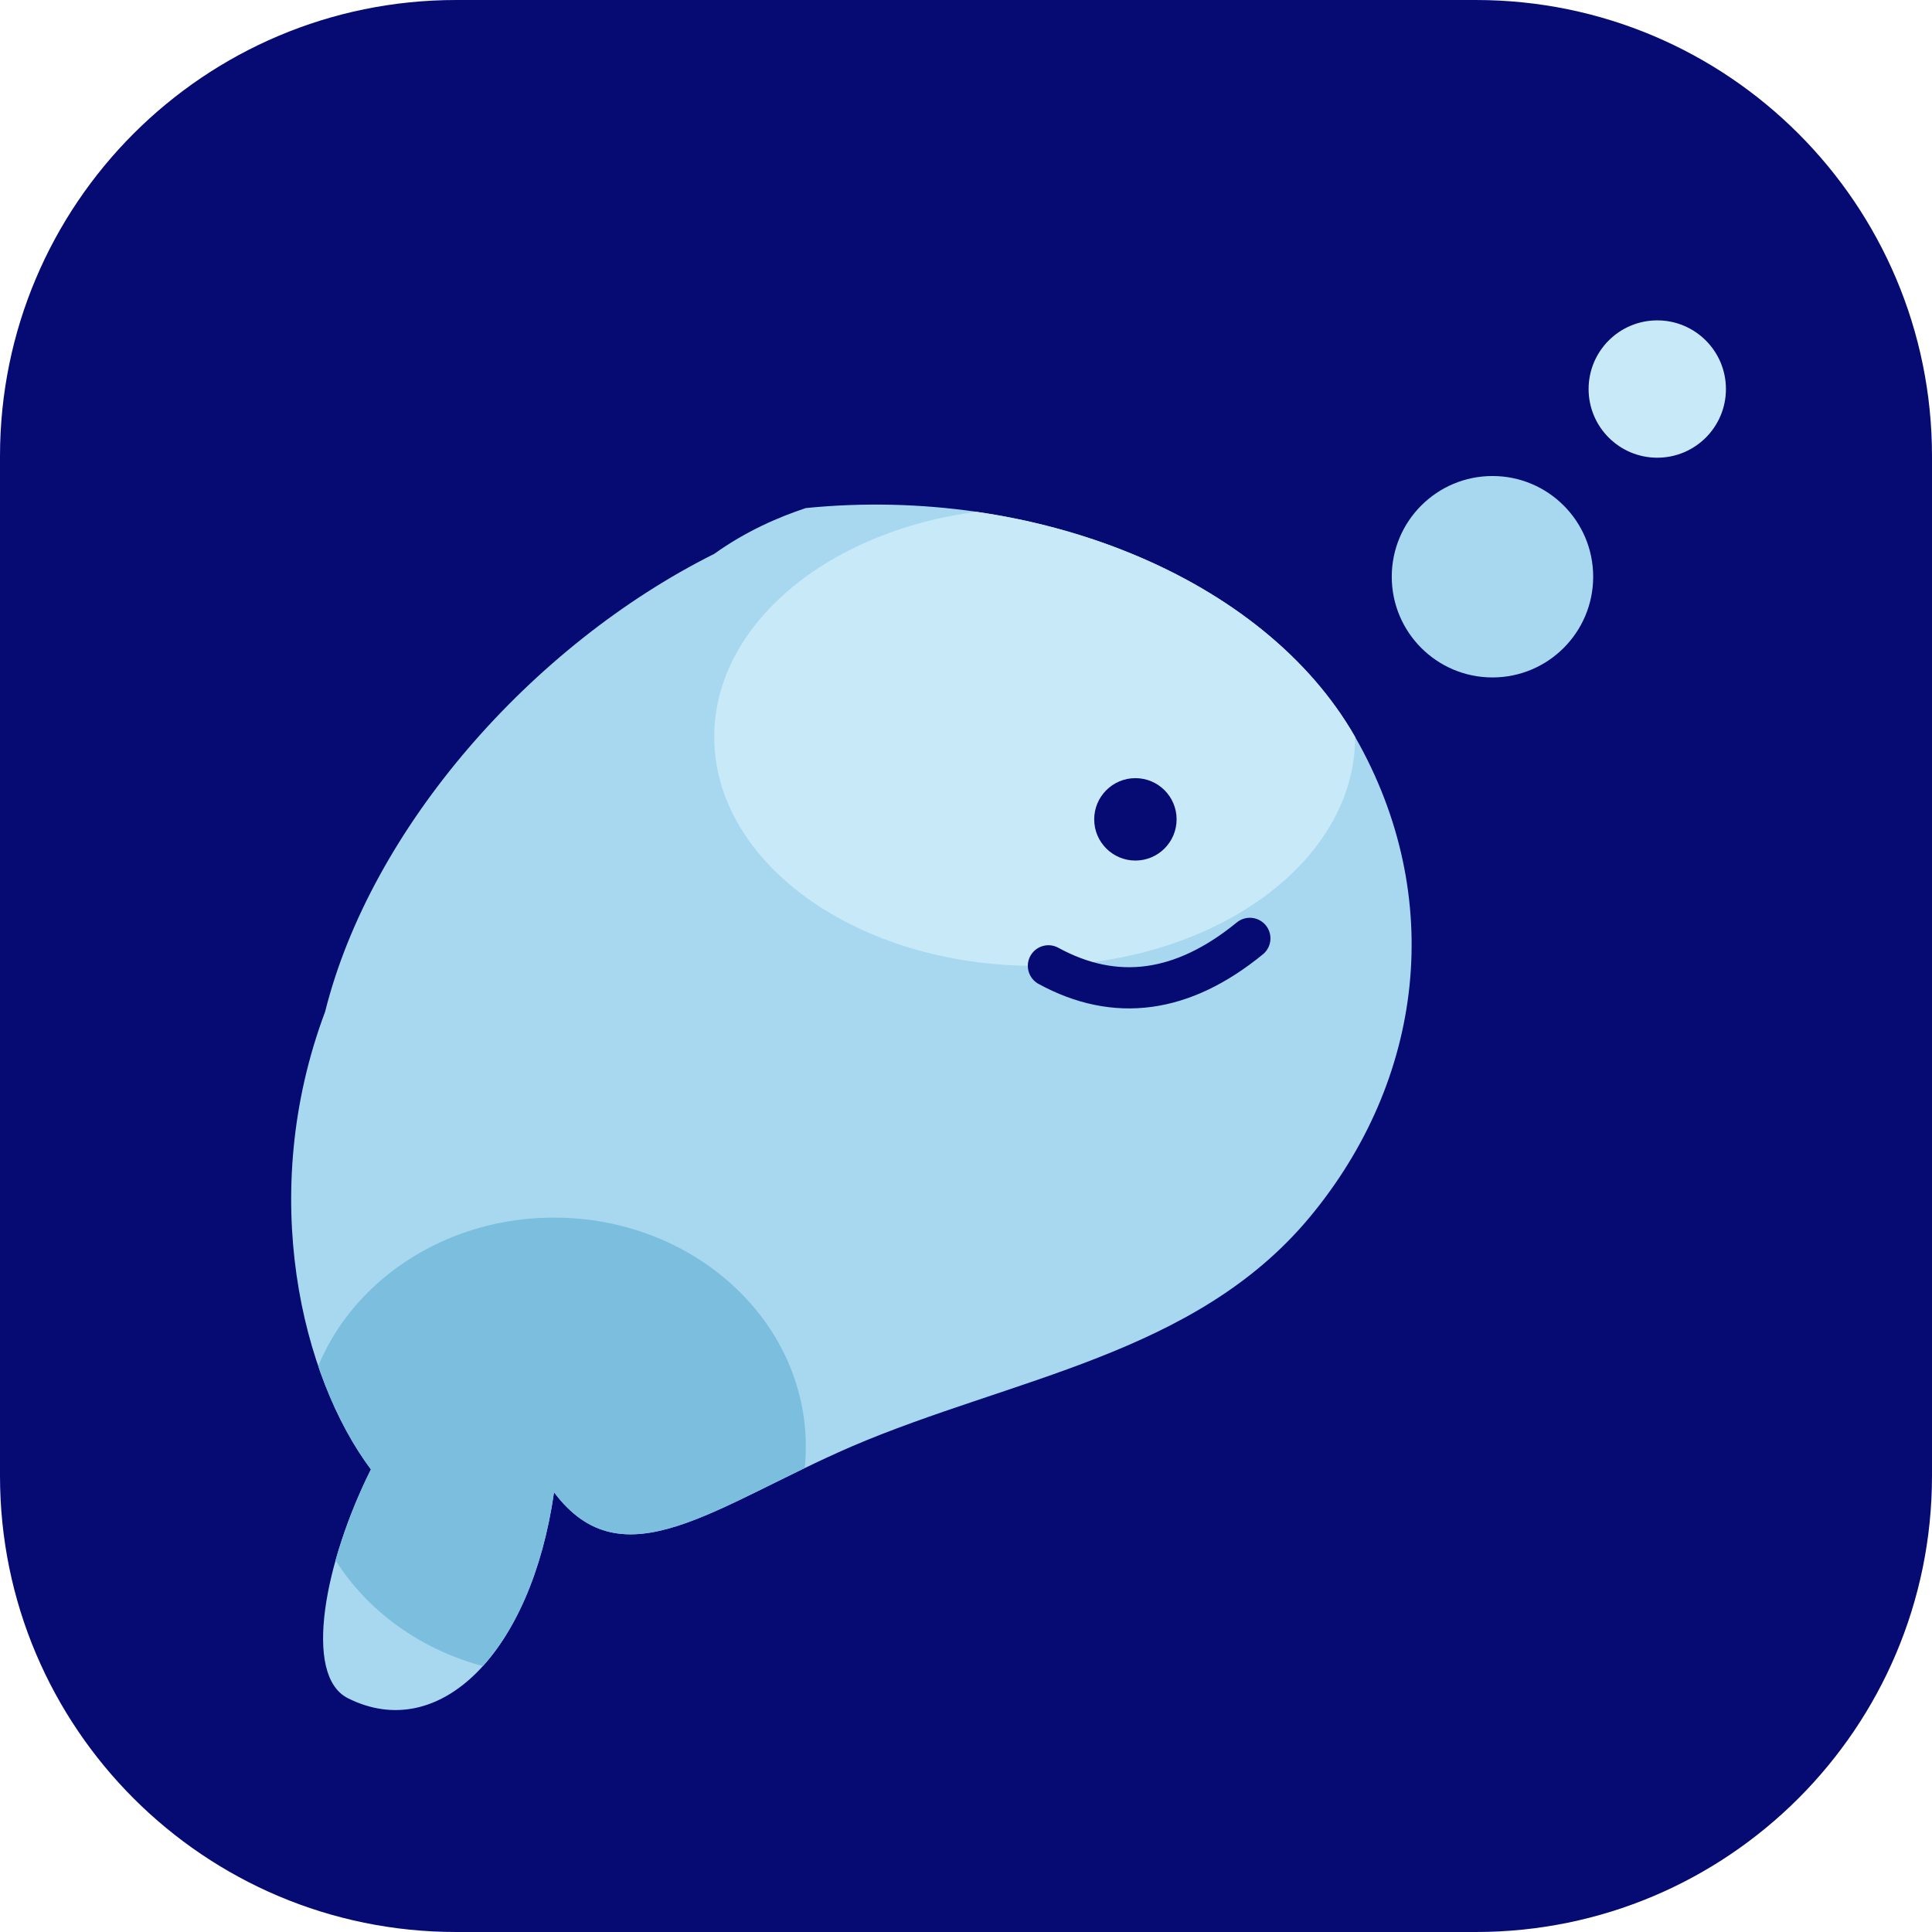
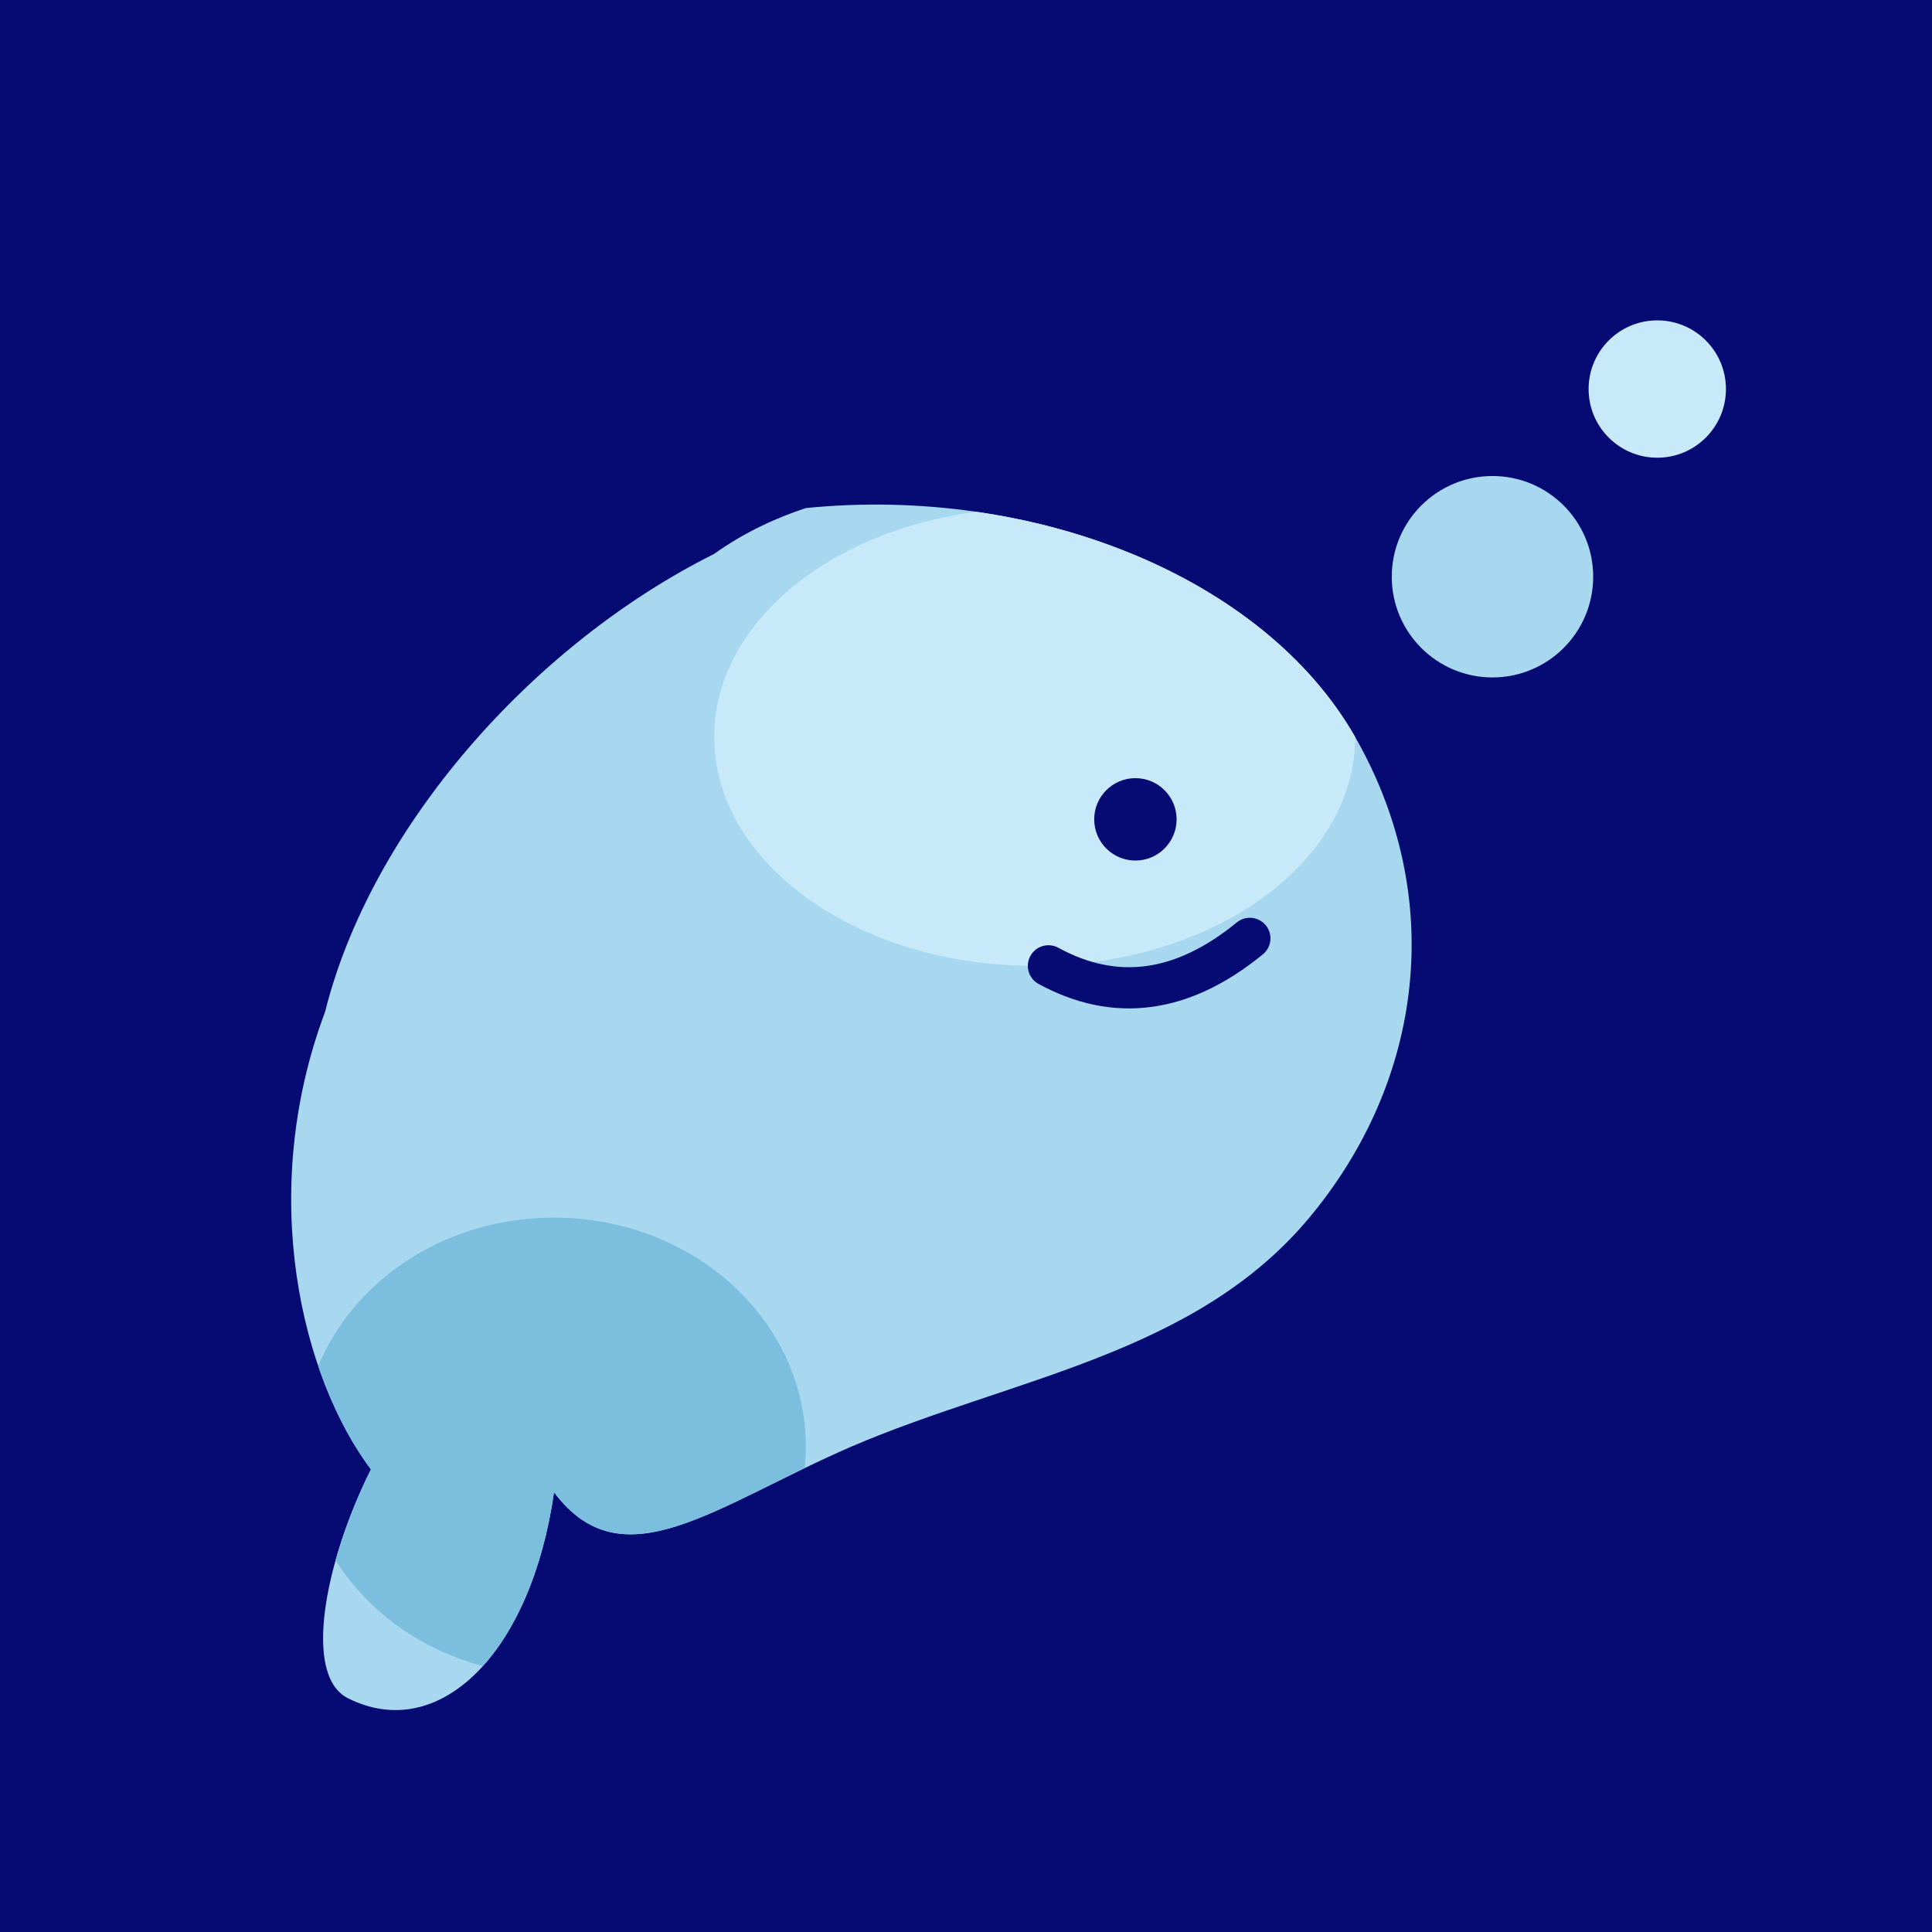
<svg xmlns="http://www.w3.org/2000/svg" viewBox="40 40 720 720">
-   <rect x="40" y="40" width="720" height="720" rx="170" ry="170" fill="#050B73" />
+   <rect x="40" y="40" width="720" height="720" fill="#050B73" />
  <defs>
    <clipPath id="a">
      <path d="M150 40c50-5 100 15 120 50s15 75-10 105-65 35-100 50c-30 13-50 30-65 10-5 35-25 55-45 45-10-5-5-30 5-50-15-20-25-60-10-100 10-40 45-80 85-100 7-5 14-8 20-10Z" />
    </clipPath>
  </defs>
  <g transform="translate(84.4 161.1) scale(1.706)">
    <g clip-path="url(#a)">
      <path d="M150 40c50-5 100 15 120 50s15 75-10 105-65 35-100 50c-30 13-50 30-65 10-5 35-25 55-45 45-10-5-5-30 5-50-15-20-25-60-10-100 10-40 45-80 85-100 7-5 14-8 20-10Z" fill="#A8D8F0" />
      <ellipse cx="200" cy="90" rx="70" ry="50" fill="#C8EAF8" />
      <ellipse cx="95" cy="245" rx="55" ry="50" fill="#7BBEDD" />
    </g>
    <circle cx="222" cy="108" r="9" fill="#050B73" />
    <path d="M203 140q22 12 44-6" stroke="#050B73" stroke-width="9" fill="none" stroke-linecap="round" />
    <circle cx="300" cy="55" r="22" fill="#A8D8F0" />
    <circle cx="336" cy="14" r="15" fill="#C8EAF8" />
  </g>
</svg>
